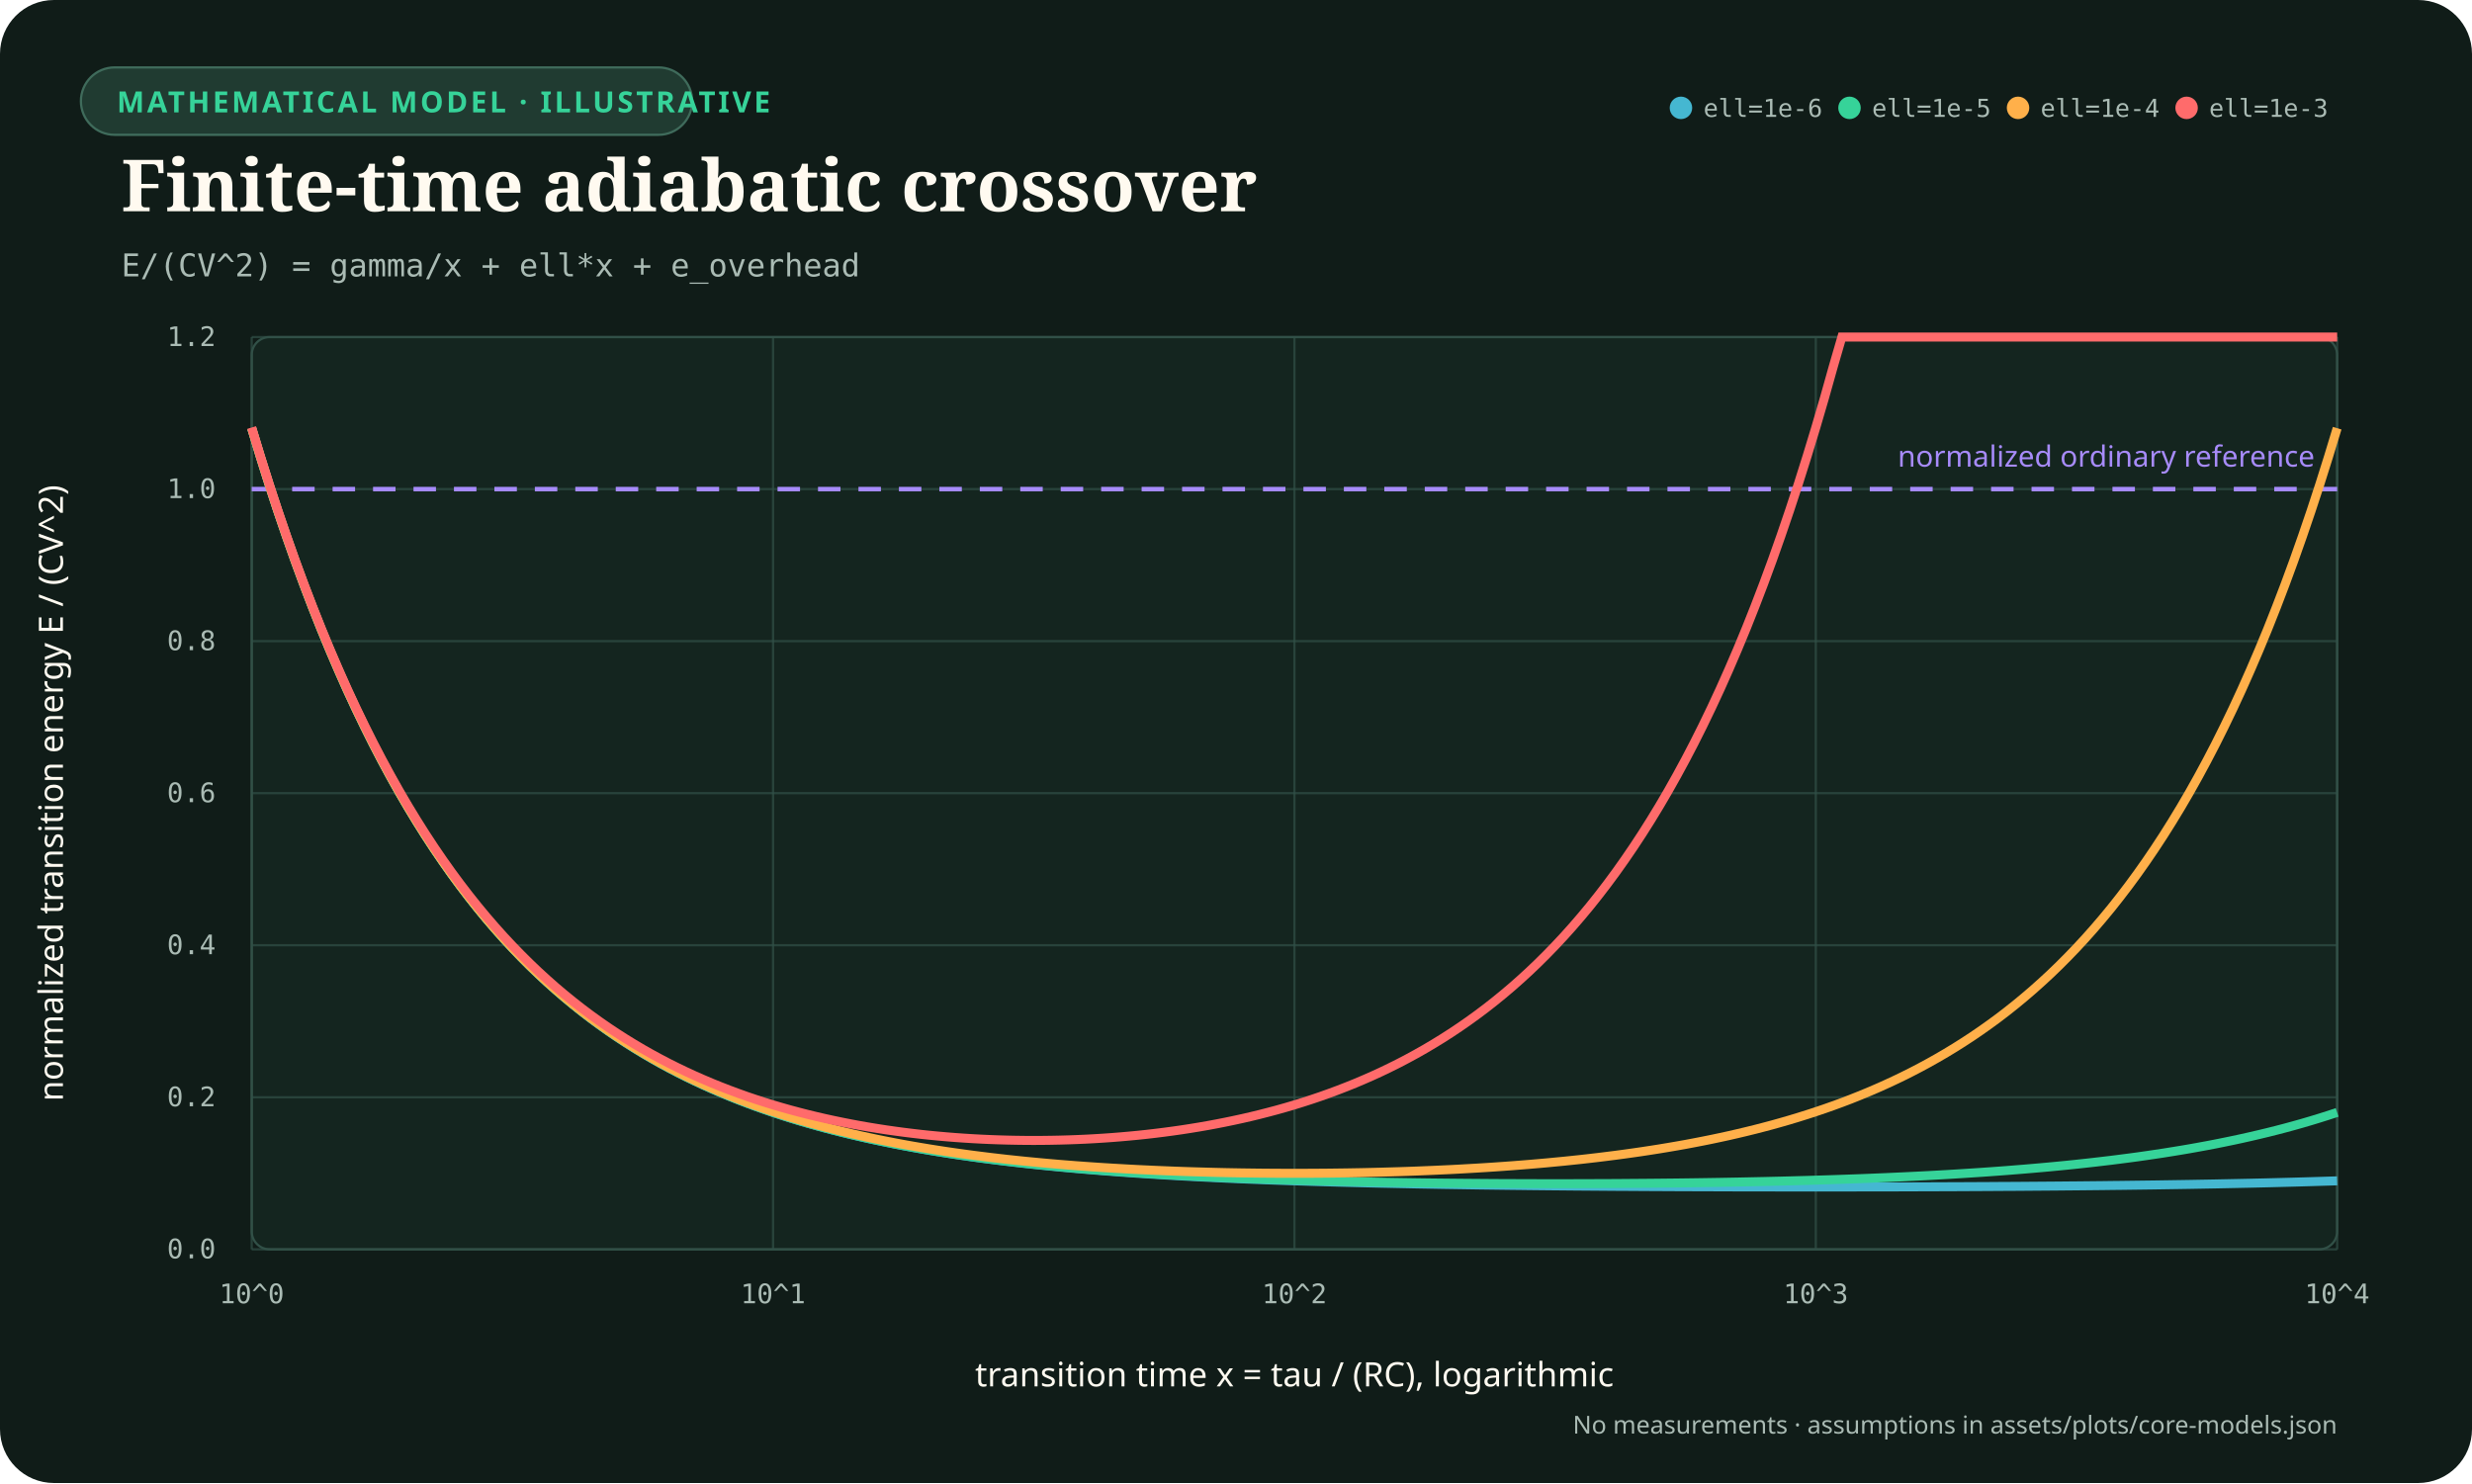
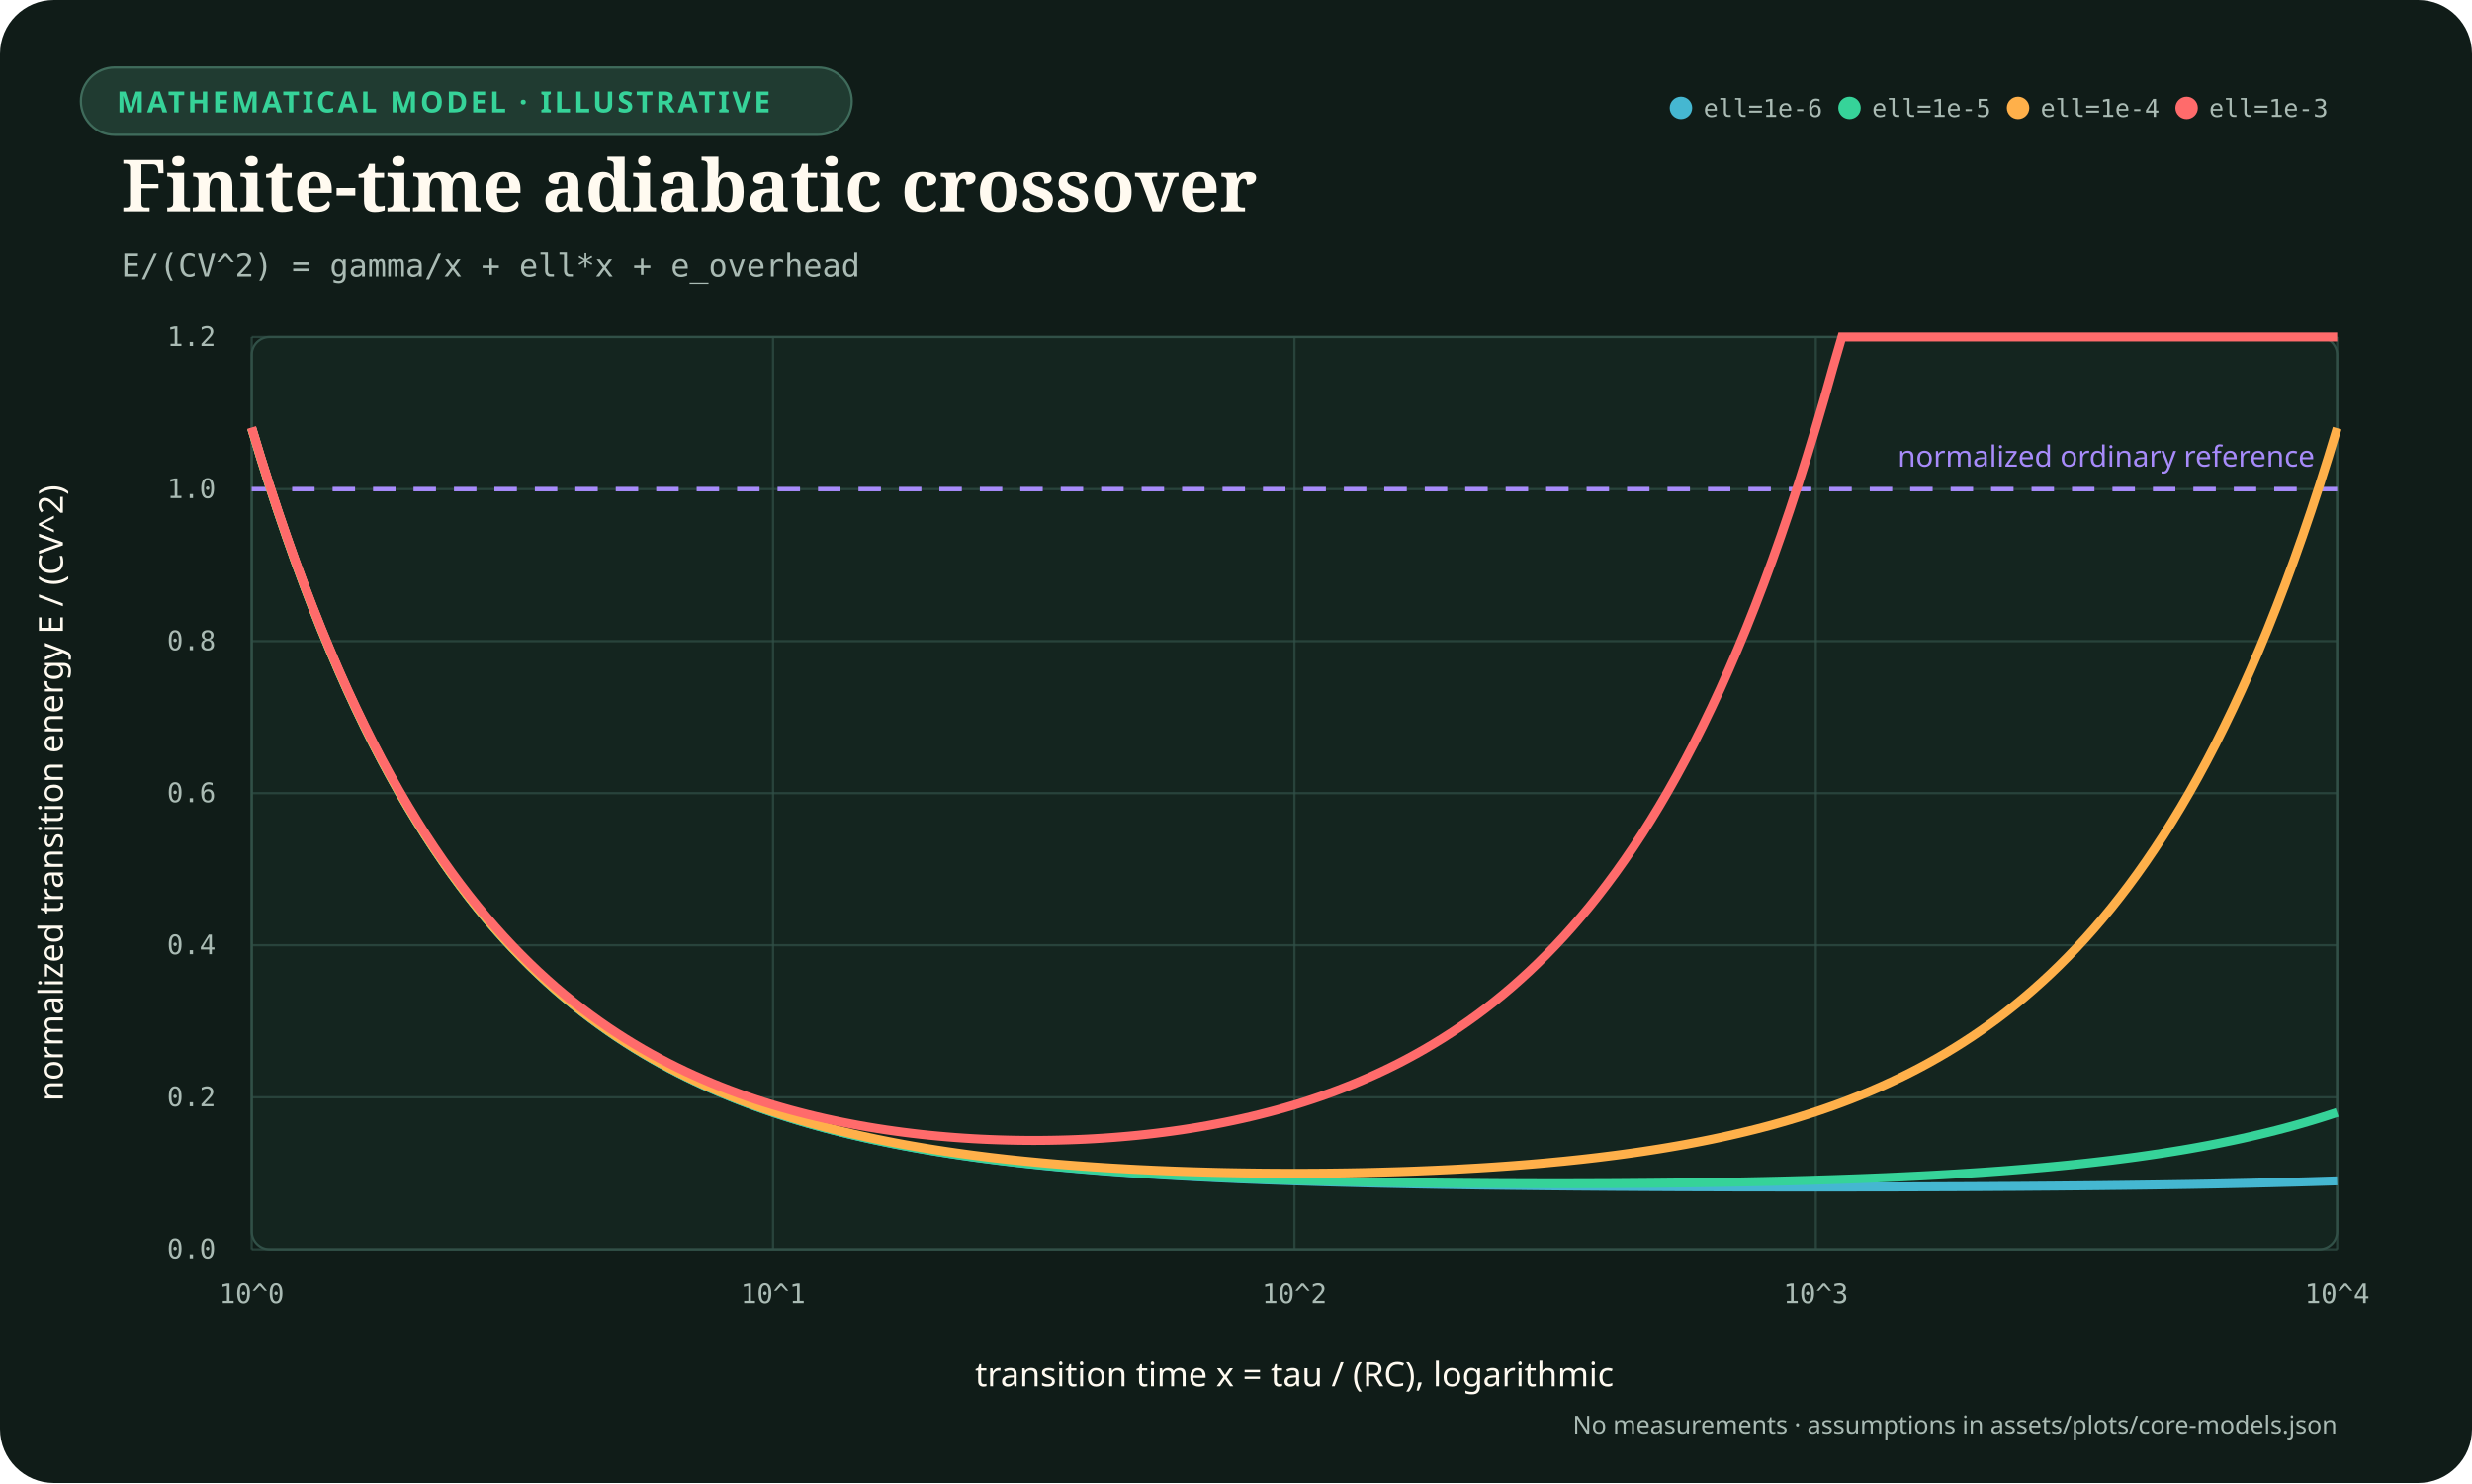
<svg xmlns="http://www.w3.org/2000/svg" width="1100" height="660" viewBox="0 0 1100 660" role="img" aria-labelledby="title desc">
  <rect width="1100" height="660" rx="24" fill="#101c18" />
-   <rect x="36" y="30" width="272" height="30" rx="15" fill="#203b31" stroke="#3f6b5b" />
+   <rect x="36" y="30" width="343" height="30" rx="15" fill="#203b31" stroke="#3f6b5b" />
  <text x="52" y="50" fill="#36d399" font-family="Segoe UI, sans-serif" font-size="13" font-weight="700" letter-spacing="1.2">MATHEMATICAL MODEL · ILLUSTRATIVE</text>
  <text x="54" y="94" fill="#fffaf0" font-family="Georgia, serif" font-size="32" font-weight="700">Finite-time adiabatic crossover</text>
  <text x="54" y="123" fill="#aabbb4" font-family="Cascadia Mono, monospace" font-size="14">E/(CV^2) = gamma/x + ell*x + e_overhead</text>
  <rect x="112" y="150" width="928" height="406" rx="8" fill="#14251f" stroke="#315047" />
  <line x1="112" y1="150" x2="112" y2="556" stroke="#315047" stroke-width="1" opacity=".7" />
  <text x="112" y="580" fill="#aabbb4" font-family="Cascadia Mono, monospace" font-size="12" text-anchor="middle">10^0</text>
  <line x1="344" y1="150" x2="344" y2="556" stroke="#315047" stroke-width="1" opacity=".7" />
  <text x="344" y="580" fill="#aabbb4" font-family="Cascadia Mono, monospace" font-size="12" text-anchor="middle">10^1</text>
  <line x1="576" y1="150" x2="576" y2="556" stroke="#315047" stroke-width="1" opacity=".7" />
  <text x="576" y="580" fill="#aabbb4" font-family="Cascadia Mono, monospace" font-size="12" text-anchor="middle">10^2</text>
  <line x1="808" y1="150" x2="808" y2="556" stroke="#315047" stroke-width="1" opacity=".7" />
  <text x="808" y="580" fill="#aabbb4" font-family="Cascadia Mono, monospace" font-size="12" text-anchor="middle">10^3</text>
  <line x1="1040" y1="150" x2="1040" y2="556" stroke="#315047" stroke-width="1" opacity=".7" />
  <text x="1040" y="580" fill="#aabbb4" font-family="Cascadia Mono, monospace" font-size="12" text-anchor="middle">10^4</text>
  <line x1="112" y1="556" x2="1040" y2="556" stroke="#315047" stroke-width="1" opacity=".7" />
  <text x="96" y="560" fill="#aabbb4" font-family="Cascadia Mono, monospace" font-size="12" text-anchor="end">0.0</text>
  <line x1="112" y1="488.333" x2="1040" y2="488.333" stroke="#315047" stroke-width="1" opacity=".7" />
  <text x="96" y="492.333" fill="#aabbb4" font-family="Cascadia Mono, monospace" font-size="12" text-anchor="end">0.2</text>
  <line x1="112" y1="420.667" x2="1040" y2="420.667" stroke="#315047" stroke-width="1" opacity=".7" />
  <text x="96" y="424.667" fill="#aabbb4" font-family="Cascadia Mono, monospace" font-size="12" text-anchor="end">0.4</text>
  <line x1="112" y1="353" x2="1040" y2="353" stroke="#315047" stroke-width="1" opacity=".7" />
  <text x="96" y="357" fill="#aabbb4" font-family="Cascadia Mono, monospace" font-size="12" text-anchor="end">0.6</text>
  <line x1="112" y1="285.333" x2="1040" y2="285.333" stroke="#315047" stroke-width="1" opacity=".7" />
  <text x="96" y="289.333" fill="#aabbb4" font-family="Cascadia Mono, monospace" font-size="12" text-anchor="end">0.8</text>
  <line x1="112" y1="217.667" x2="1040" y2="217.667" stroke="#315047" stroke-width="1" opacity=".7" />
  <text x="96" y="221.667" fill="#aabbb4" font-family="Cascadia Mono, monospace" font-size="12" text-anchor="end">1.0</text>
  <line x1="112" y1="150" x2="1040" y2="150" stroke="#315047" stroke-width="1" opacity=".7" />
  <text x="96" y="154" fill="#aabbb4" font-family="Cascadia Mono, monospace" font-size="12" text-anchor="end">1.2</text>
  <line x1="112" y1="217.667" x2="1040" y2="217.667" stroke="#a78bfa" stroke-width="2" stroke-dasharray="10 8" />
  <text x="1030" y="207.667" fill="#a78bfa" font-family="Segoe UI, sans-serif" font-size="13" text-anchor="end">normalized ordinary reference</text>
  <path d="M112.00,190.60 L115.87,203.34 L119.73,215.60 L123.60,227.39 L127.47,238.75 L131.33,249.67 L135.20,260.19 L139.07,270.30 L142.93,280.04 L146.80,289.41 L150.67,298.43 L154.53,307.11 L158.40,315.46 L162.27,323.50 L166.13,331.23 L170.00,338.67 L173.87,345.84 L177.73,352.73 L181.60,359.36 L185.47,365.75 L189.33,371.89 L193.20,377.80 L197.07,383.49 L200.93,388.97 L204.80,394.24 L208.67,399.31 L212.53,404.19 L216.40,408.89 L220.27,413.41 L224.13,417.76 L228.00,421.94 L231.87,425.97 L235.73,429.85 L239.60,433.58 L243.47,437.17 L247.33,440.62 L251.20,443.95 L255.07,447.15 L258.93,450.23 L262.80,453.19 L266.67,456.04 L270.53,458.78 L274.40,461.43 L278.27,463.97 L282.13,466.41 L286.00,468.77 L289.87,471.03 L293.73,473.21 L297.60,475.31 L301.47,477.33 L305.33,479.27 L309.20,481.14 L313.07,482.94 L316.93,484.67 L320.80,486.34 L324.67,487.94 L328.53,489.48 L332.40,490.97 L336.27,492.40 L340.13,493.77 L344.00,495.10 L347.87,496.37 L351.73,497.60 L355.60,498.78 L359.47,499.91 L363.33,501.00 L367.20,502.05 L371.07,503.07 L374.93,504.04 L378.80,504.98 L382.67,505.88 L386.53,506.75 L390.40,507.58 L394.27,508.38 L398.13,509.16 L402.00,509.90 L405.87,510.62 L409.73,511.31 L413.60,511.97 L417.47,512.61 L421.33,513.22 L425.20,513.81 L429.07,514.38 L432.93,514.93 L436.80,515.46 L440.67,515.96 L444.53,516.45 L448.40,516.92 L452.27,517.37 L456.13,517.81 L460.00,518.22 L463.87,518.63 L467.73,519.01 L471.60,519.39 L475.47,519.74 L479.33,520.09 L483.20,520.42 L487.07,520.74 L490.93,521.05 L494.80,521.34 L498.67,521.63 L502.53,521.90 L506.40,522.17 L510.27,522.42 L514.13,522.66 L518.00,522.90 L521.87,523.12 L525.73,523.34 L529.60,523.55 L533.47,523.75 L537.33,523.94 L541.20,524.13 L545.07,524.31 L548.93,524.48 L552.80,524.65 L556.67,524.81 L560.53,524.96 L564.40,525.11 L568.27,525.25 L572.13,525.39 L576.00,525.52 L579.87,525.64 L583.73,525.76 L587.60,525.88 L591.47,525.99 L595.33,526.10 L599.20,526.20 L603.07,526.30 L606.93,526.40 L610.80,526.49 L614.67,526.58 L618.53,526.66 L622.40,526.74 L626.27,526.82 L630.13,526.90 L634.00,526.97 L637.87,527.04 L641.73,527.11 L645.60,527.17 L649.47,527.23 L653.33,527.29 L657.20,527.35 L661.07,527.40 L664.93,527.45 L668.80,527.50 L672.67,527.55 L676.53,527.59 L680.40,527.64 L684.27,527.68 L688.13,527.72 L692.00,527.76 L695.87,527.79 L699.73,527.83 L703.60,527.86 L707.47,527.89 L711.33,527.92 L715.20,527.95 L719.07,527.98 L722.93,528.00 L726.80,528.02 L730.67,528.05 L734.53,528.07 L738.40,528.09 L742.27,528.11 L746.13,528.13 L750.00,528.14 L753.87,528.16 L757.73,528.17 L761.60,528.18 L765.47,528.20 L769.33,528.21 L773.20,528.22 L777.07,528.22 L780.93,528.23 L784.80,528.24 L788.67,528.24 L792.53,528.25 L796.40,528.25 L800.27,528.25 L804.13,528.26 L808.00,528.26 L811.87,528.26 L815.73,528.25 L819.60,528.25 L823.47,528.25 L827.33,528.24 L831.20,528.24 L835.07,528.23 L838.93,528.22 L842.80,528.22 L846.67,528.21 L850.53,528.20 L854.40,528.18 L858.27,528.17 L862.13,528.16 L866.00,528.14 L869.87,528.13 L873.73,528.11 L877.60,528.09 L881.47,528.07 L885.33,528.05 L889.20,528.02 L893.07,528.00 L896.93,527.98 L900.80,527.95 L904.67,527.92 L908.53,527.89 L912.40,527.86 L916.27,527.83 L920.13,527.79 L924.00,527.76 L927.87,527.72 L931.73,527.68 L935.60,527.64 L939.47,527.59 L943.33,527.55 L947.20,527.50 L951.07,527.45 L954.93,527.40 L958.80,527.35 L962.67,527.29 L966.53,527.23 L970.40,527.17 L974.27,527.11 L978.13,527.04 L982.00,526.97 L985.87,526.90 L989.73,526.82 L993.60,526.74 L997.47,526.66 L1001.33,526.58 L1005.20,526.49 L1009.07,526.40 L1012.93,526.30 L1016.80,526.20 L1020.67,526.10 L1024.53,525.99 L1028.40,525.88 L1032.27,525.76 L1036.13,525.64 L1040.00,525.52" fill="none" stroke="#45b7d1" stroke-width="4" />
  <path d="M112.00,190.60 L115.87,203.33 L119.73,215.59 L123.60,227.39 L127.47,238.74 L131.33,249.67 L135.20,260.18 L139.07,270.30 L142.93,280.04 L146.80,289.41 L150.67,298.42 L154.53,307.10 L158.40,315.45 L162.27,323.49 L166.13,331.23 L170.00,338.67 L173.87,345.83 L177.73,352.72 L181.60,359.36 L185.47,365.74 L189.33,371.89 L193.20,377.80 L197.07,383.49 L200.93,388.96 L204.80,394.23 L208.67,399.30 L212.53,404.18 L216.40,408.88 L220.27,413.40 L224.13,417.75 L228.00,421.93 L231.87,425.96 L235.73,429.84 L239.60,433.57 L243.47,437.16 L247.33,440.61 L251.20,443.93 L255.07,447.13 L258.93,450.21 L262.80,453.17 L266.67,456.03 L270.53,458.77 L274.40,461.41 L278.27,463.95 L282.13,466.40 L286.00,468.75 L289.87,471.01 L293.73,473.19 L297.60,475.29 L301.47,477.31 L305.33,479.25 L309.20,481.12 L313.07,482.92 L316.93,484.65 L320.80,486.31 L324.67,487.92 L328.53,489.46 L332.40,490.94 L336.27,492.37 L340.13,493.74 L344.00,495.07 L347.87,496.34 L351.73,497.56 L355.60,498.74 L359.47,499.88 L363.33,500.97 L367.20,502.02 L371.07,503.03 L374.93,504.00 L378.80,504.93 L382.67,505.83 L386.53,506.70 L390.40,507.53 L394.27,508.33 L398.13,509.11 L402.00,509.85 L405.87,510.56 L409.73,511.25 L413.60,511.91 L417.47,512.54 L421.33,513.16 L425.20,513.74 L429.07,514.31 L432.93,514.86 L436.80,515.38 L440.67,515.88 L444.53,516.37 L448.40,516.83 L452.27,517.28 L456.13,517.71 L460.00,518.13 L463.87,518.53 L467.73,518.91 L471.60,519.28 L475.47,519.63 L479.33,519.97 L483.20,520.30 L487.07,520.61 L490.93,520.92 L494.80,521.21 L498.67,521.49 L502.53,521.76 L506.40,522.01 L510.27,522.26 L514.13,522.50 L518.00,522.73 L521.87,522.95 L525.73,523.16 L529.60,523.36 L533.47,523.55 L537.33,523.74 L541.20,523.91 L545.07,524.09 L548.93,524.25 L552.80,524.41 L556.67,524.56 L560.53,524.70 L564.40,524.84 L568.27,524.97 L572.13,525.09 L576.00,525.21 L579.87,525.33 L583.73,525.43 L587.60,525.54 L591.47,525.64 L595.33,525.73 L599.20,525.82 L603.07,525.90 L606.93,525.98 L610.80,526.06 L614.67,526.13 L618.53,526.20 L622.40,526.26 L626.27,526.32 L630.13,526.38 L634.00,526.43 L637.87,526.48 L641.73,526.52 L645.60,526.56 L649.47,526.60 L653.33,526.63 L657.20,526.66 L661.07,526.69 L664.93,526.72 L668.80,526.74 L672.67,526.75 L676.53,526.77 L680.40,526.78 L684.27,526.79 L688.13,526.79 L692.00,526.79 L695.87,526.79 L699.73,526.79 L703.60,526.78 L707.47,526.77 L711.33,526.75 L715.20,526.74 L719.07,526.72 L722.93,526.69 L726.80,526.66 L730.67,526.63 L734.53,526.60 L738.40,526.56 L742.27,526.52 L746.13,526.48 L750.00,526.43 L753.87,526.38 L757.73,526.32 L761.60,526.26 L765.47,526.20 L769.33,526.13 L773.20,526.06 L777.07,525.98 L780.93,525.90 L784.80,525.82 L788.67,525.73 L792.53,525.64 L796.40,525.54 L800.27,525.43 L804.13,525.33 L808.00,525.21 L811.87,525.09 L815.73,524.97 L819.60,524.84 L823.47,524.70 L827.33,524.56 L831.20,524.41 L835.07,524.25 L838.93,524.09 L842.80,523.91 L846.67,523.74 L850.53,523.55 L854.40,523.36 L858.27,523.16 L862.13,522.95 L866.00,522.73 L869.87,522.50 L873.73,522.26 L877.60,522.01 L881.47,521.76 L885.33,521.49 L889.20,521.21 L893.07,520.92 L896.93,520.61 L900.80,520.30 L904.67,519.97 L908.53,519.63 L912.40,519.28 L916.27,518.91 L920.13,518.53 L924.00,518.13 L927.87,517.71 L931.73,517.28 L935.60,516.83 L939.47,516.37 L943.33,515.88 L947.20,515.38 L951.07,514.86 L954.93,514.31 L958.80,513.74 L962.67,513.16 L966.53,512.54 L970.40,511.91 L974.27,511.25 L978.13,510.56 L982.00,509.85 L985.87,509.11 L989.73,508.33 L993.60,507.53 L997.47,506.70 L1001.33,505.83 L1005.20,504.93 L1009.07,504.00 L1012.93,503.03 L1016.80,502.02 L1020.67,500.97 L1024.53,499.88 L1028.40,498.74 L1032.27,497.56 L1036.13,496.34 L1040.00,495.07" fill="none" stroke="#36d399" stroke-width="4" />
  <path d="M112.00,190.57 L115.87,203.30 L119.73,215.56 L123.60,227.36 L127.47,238.71 L131.33,249.63 L135.20,260.14 L139.07,270.26 L142.93,280.00 L146.80,289.36 L150.67,298.38 L154.53,307.06 L158.40,315.41 L162.27,323.44 L166.13,331.17 L170.00,338.61 L173.87,345.78 L177.73,352.67 L181.60,359.30 L185.47,365.68 L189.33,371.82 L193.20,377.73 L197.07,383.42 L200.93,388.89 L204.80,394.16 L208.67,399.22 L212.53,404.10 L216.40,408.79 L220.27,413.31 L224.13,417.65 L228.00,421.84 L231.87,425.86 L235.73,429.73 L239.60,433.46 L243.47,437.04 L247.33,440.49 L251.20,443.81 L255.07,447.01 L258.93,450.08 L262.80,453.04 L266.67,455.88 L270.53,458.62 L274.40,461.26 L278.27,463.79 L282.13,466.23 L286.00,468.58 L289.87,470.84 L293.73,473.01 L297.60,475.10 L301.47,477.11 L305.33,479.04 L309.20,480.90 L313.07,482.69 L316.93,484.41 L320.80,486.07 L324.67,487.66 L328.53,489.20 L332.40,490.67 L336.27,492.09 L340.13,493.45 L344.00,494.76 L347.87,496.02 L351.73,497.23 L355.60,498.40 L359.47,499.52 L363.33,500.60 L367.20,501.63 L371.07,502.63 L374.93,503.58 L378.80,504.50 L382.67,505.39 L386.53,506.23 L390.40,507.05 L394.27,507.83 L398.13,508.58 L402.00,509.31 L405.87,510.00 L409.73,510.66 L413.60,511.30 L417.47,511.91 L421.33,512.50 L425.20,513.06 L429.07,513.60 L432.93,514.12 L436.80,514.61 L440.67,515.09 L444.53,515.54 L448.40,515.98 L452.27,516.39 L456.13,516.79 L460.00,517.16 L463.87,517.53 L467.73,517.87 L471.60,518.20 L475.47,518.51 L479.33,518.81 L483.20,519.09 L487.07,519.36 L490.93,519.61 L494.80,519.85 L498.67,520.07 L502.53,520.29 L506.40,520.49 L510.27,520.67 L514.13,520.85 L518.00,521.01 L521.87,521.17 L525.73,521.31 L529.60,521.44 L533.47,521.55 L537.33,521.66 L541.20,521.76 L545.07,521.85 L548.93,521.92 L552.80,521.99 L556.67,522.04 L560.53,522.09 L564.40,522.12 L568.27,522.15 L572.13,522.16 L576.00,522.17 L579.87,522.16 L583.73,522.15 L587.60,522.12 L591.47,522.09 L595.33,522.04 L599.20,521.99 L603.07,521.92 L606.93,521.85 L610.80,521.76 L614.67,521.66 L618.53,521.55 L622.40,521.44 L626.27,521.31 L630.13,521.17 L634.00,521.01 L637.87,520.85 L641.73,520.67 L645.60,520.49 L649.47,520.29 L653.33,520.07 L657.20,519.85 L661.07,519.61 L664.93,519.36 L668.80,519.09 L672.67,518.81 L676.53,518.51 L680.40,518.20 L684.27,517.87 L688.13,517.53 L692.00,517.16 L695.87,516.79 L699.73,516.39 L703.60,515.98 L707.47,515.54 L711.33,515.09 L715.20,514.61 L719.07,514.12 L722.93,513.60 L726.80,513.06 L730.67,512.50 L734.53,511.91 L738.40,511.30 L742.27,510.66 L746.13,510.00 L750.00,509.31 L753.87,508.58 L757.73,507.83 L761.60,507.05 L765.47,506.23 L769.33,505.39 L773.20,504.50 L777.07,503.58 L780.93,502.63 L784.80,501.63 L788.67,500.60 L792.53,499.52 L796.40,498.40 L800.27,497.23 L804.13,496.02 L808.00,494.76 L811.87,493.45 L815.73,492.09 L819.60,490.67 L823.47,489.20 L827.33,487.66 L831.20,486.07 L835.07,484.41 L838.93,482.69 L842.80,480.90 L846.67,479.04 L850.53,477.11 L854.40,475.10 L858.27,473.01 L862.13,470.84 L866.00,468.58 L869.87,466.23 L873.73,463.79 L877.60,461.26 L881.47,458.62 L885.33,455.88 L889.20,453.04 L893.07,450.08 L896.93,447.01 L900.80,443.81 L904.67,440.49 L908.53,437.04 L912.40,433.46 L916.27,429.73 L920.13,425.86 L924.00,421.84 L927.87,417.65 L931.73,413.31 L935.60,408.79 L939.47,404.10 L943.33,399.22 L947.20,394.16 L951.07,388.89 L954.93,383.42 L958.80,377.73 L962.67,371.82 L966.53,365.68 L970.40,359.30 L974.27,352.67 L978.13,345.78 L982.00,338.61 L985.87,331.17 L989.73,323.44 L993.60,315.41 L997.47,307.06 L1001.33,298.38 L1005.20,289.36 L1009.07,280.00 L1012.93,270.26 L1016.80,260.14 L1020.67,249.63 L1024.53,238.71 L1028.40,227.36 L1032.27,215.56 L1036.13,203.30 L1040.00,190.57" fill="none" stroke="#ffb04a" stroke-width="4" />
  <path d="M112.00,190.26 L115.87,202.99 L119.73,215.23 L123.60,227.01 L127.47,238.35 L131.33,249.26 L135.20,259.76 L139.07,269.86 L142.93,279.58 L146.80,288.93 L150.67,297.93 L154.53,306.59 L158.40,314.92 L162.27,322.94 L166.13,330.65 L170.00,338.07 L173.87,345.21 L177.73,352.08 L181.60,358.69 L185.47,365.05 L189.33,371.16 L193.20,377.05 L197.07,382.71 L200.93,388.15 L204.80,393.39 L208.67,398.43 L212.53,403.27 L216.40,407.93 L220.27,412.42 L224.13,416.73 L228.00,420.87 L231.87,424.86 L235.73,428.69 L239.60,432.38 L243.47,435.92 L247.33,439.33 L251.20,442.60 L255.07,445.75 L258.93,448.77 L262.80,451.68 L266.67,454.47 L270.53,457.15 L274.40,459.73 L278.27,462.21 L282.13,464.58 L286.00,466.87 L289.87,469.06 L293.73,471.16 L297.60,473.18 L301.47,475.11 L305.33,476.97 L309.20,478.75 L313.07,480.45 L316.93,482.09 L320.80,483.65 L324.67,485.15 L328.53,486.58 L332.40,487.96 L336.27,489.27 L340.13,490.52 L344.00,491.72 L347.87,492.86 L351.73,493.95 L355.60,494.98 L359.47,495.97 L363.33,496.91 L367.20,497.80 L371.07,498.64 L374.93,499.44 L378.80,500.20 L382.67,500.92 L386.53,501.59 L390.40,502.22 L394.27,502.82 L398.13,503.37 L402.00,503.89 L405.87,504.37 L409.73,504.82 L413.60,505.23 L417.47,505.60 L421.33,505.94 L425.20,506.25 L429.07,506.52 L432.93,506.76 L436.80,506.97 L440.67,507.14 L444.53,507.28 L448.40,507.39 L452.27,507.47 L456.13,507.52 L460.00,507.54 L463.87,507.52 L467.73,507.47 L471.60,507.39 L475.47,507.28 L479.33,507.14 L483.20,506.97 L487.07,506.76 L490.93,506.52 L494.80,506.25 L498.67,505.94 L502.53,505.60 L506.40,505.23 L510.27,504.82 L514.13,504.37 L518.00,503.89 L521.87,503.37 L525.73,502.82 L529.60,502.22 L533.47,501.59 L537.33,500.92 L541.20,500.20 L545.07,499.44 L548.93,498.64 L552.80,497.80 L556.67,496.91 L560.53,495.97 L564.40,494.98 L568.27,493.95 L572.13,492.86 L576.00,491.72 L579.87,490.52 L583.73,489.27 L587.60,487.96 L591.47,486.58 L595.33,485.15 L599.20,483.65 L603.07,482.09 L606.93,480.45 L610.80,478.75 L614.67,476.97 L618.53,475.11 L622.40,473.18 L626.27,471.16 L630.13,469.06 L634.00,466.87 L637.87,464.58 L641.73,462.21 L645.60,459.73 L649.47,457.15 L653.33,454.47 L657.20,451.68 L661.07,448.77 L664.93,445.75 L668.80,442.60 L672.67,439.33 L676.53,435.92 L680.40,432.38 L684.27,428.69 L688.13,424.86 L692.00,420.87 L695.87,416.73 L699.73,412.42 L703.60,407.93 L707.47,403.27 L711.33,398.43 L715.20,393.39 L719.07,388.15 L722.93,382.71 L726.80,377.05 L730.67,371.16 L734.53,365.05 L738.40,358.69 L742.27,352.08 L746.13,345.21 L750.00,338.07 L753.87,330.65 L757.73,322.94 L761.60,314.92 L765.47,306.59 L769.33,297.93 L773.20,288.93 L777.07,279.58 L780.93,269.86 L784.80,259.76 L788.67,249.26 L792.53,238.35 L796.40,227.01 L800.27,215.23 L804.13,202.99 L808.00,190.26 L811.87,177.04 L815.73,163.30 L819.60,150.00 L823.47,150.00 L827.33,150.00 L831.20,150.00 L835.07,150.00 L838.93,150.00 L842.80,150.00 L846.67,150.00 L850.53,150.00 L854.40,150.00 L858.27,150.00 L862.13,150.00 L866.00,150.00 L869.87,150.00 L873.73,150.00 L877.60,150.00 L881.47,150.00 L885.33,150.00 L889.20,150.00 L893.07,150.00 L896.93,150.00 L900.80,150.00 L904.67,150.00 L908.53,150.00 L912.40,150.00 L916.27,150.00 L920.13,150.00 L924.00,150.00 L927.87,150.00 L931.73,150.00 L935.60,150.00 L939.47,150.00 L943.33,150.00 L947.20,150.00 L951.07,150.00 L954.93,150.00 L958.80,150.00 L962.67,150.00 L966.53,150.00 L970.40,150.00 L974.27,150.00 L978.13,150.00 L982.00,150.00 L985.87,150.00 L989.73,150.00 L993.60,150.00 L997.47,150.00 L1001.33,150.00 L1005.20,150.00 L1009.07,150.00 L1012.93,150.00 L1016.80,150.00 L1020.67,150.00 L1024.53,150.00 L1028.40,150.00 L1032.27,150.00 L1036.13,150.00 L1040.00,150.00" fill="none" stroke="#ff6b6b" stroke-width="4" />
  <text x="576" y="617" fill="#fffaf0" font-family="Segoe UI, sans-serif" font-size="15" text-anchor="middle">transition time x = tau / (RC), logarithmic</text>
  <text x="28" y="353" fill="#fffaf0" font-family="Segoe UI, sans-serif" font-size="15" text-anchor="middle" transform="rotate(-90 28 353)">normalized transition energy E / (CV^2)</text>
  <circle cx="748" cy="48" r="5" fill="#45b7d1" />
  <text x="758" y="52" fill="#aabbb4" font-family="Cascadia Mono, monospace" font-size="11">ell=1e-6</text>
  <circle cx="823" cy="48" r="5" fill="#36d399" />
  <text x="833" y="52" fill="#aabbb4" font-family="Cascadia Mono, monospace" font-size="11">ell=1e-5</text>
  <circle cx="898" cy="48" r="5" fill="#ffb04a" />
  <text x="908" y="52" fill="#aabbb4" font-family="Cascadia Mono, monospace" font-size="11">ell=1e-4</text>
  <circle cx="973" cy="48" r="5" fill="#ff6b6b" />
  <text x="983" y="52" fill="#aabbb4" font-family="Cascadia Mono, monospace" font-size="11">ell=1e-3</text>
  <text x="1040" y="638" fill="#aabbb4" font-family="Segoe UI, sans-serif" font-size="11" text-anchor="end">No measurements · assumptions in assets/plots/core-models.json</text>
</svg>
